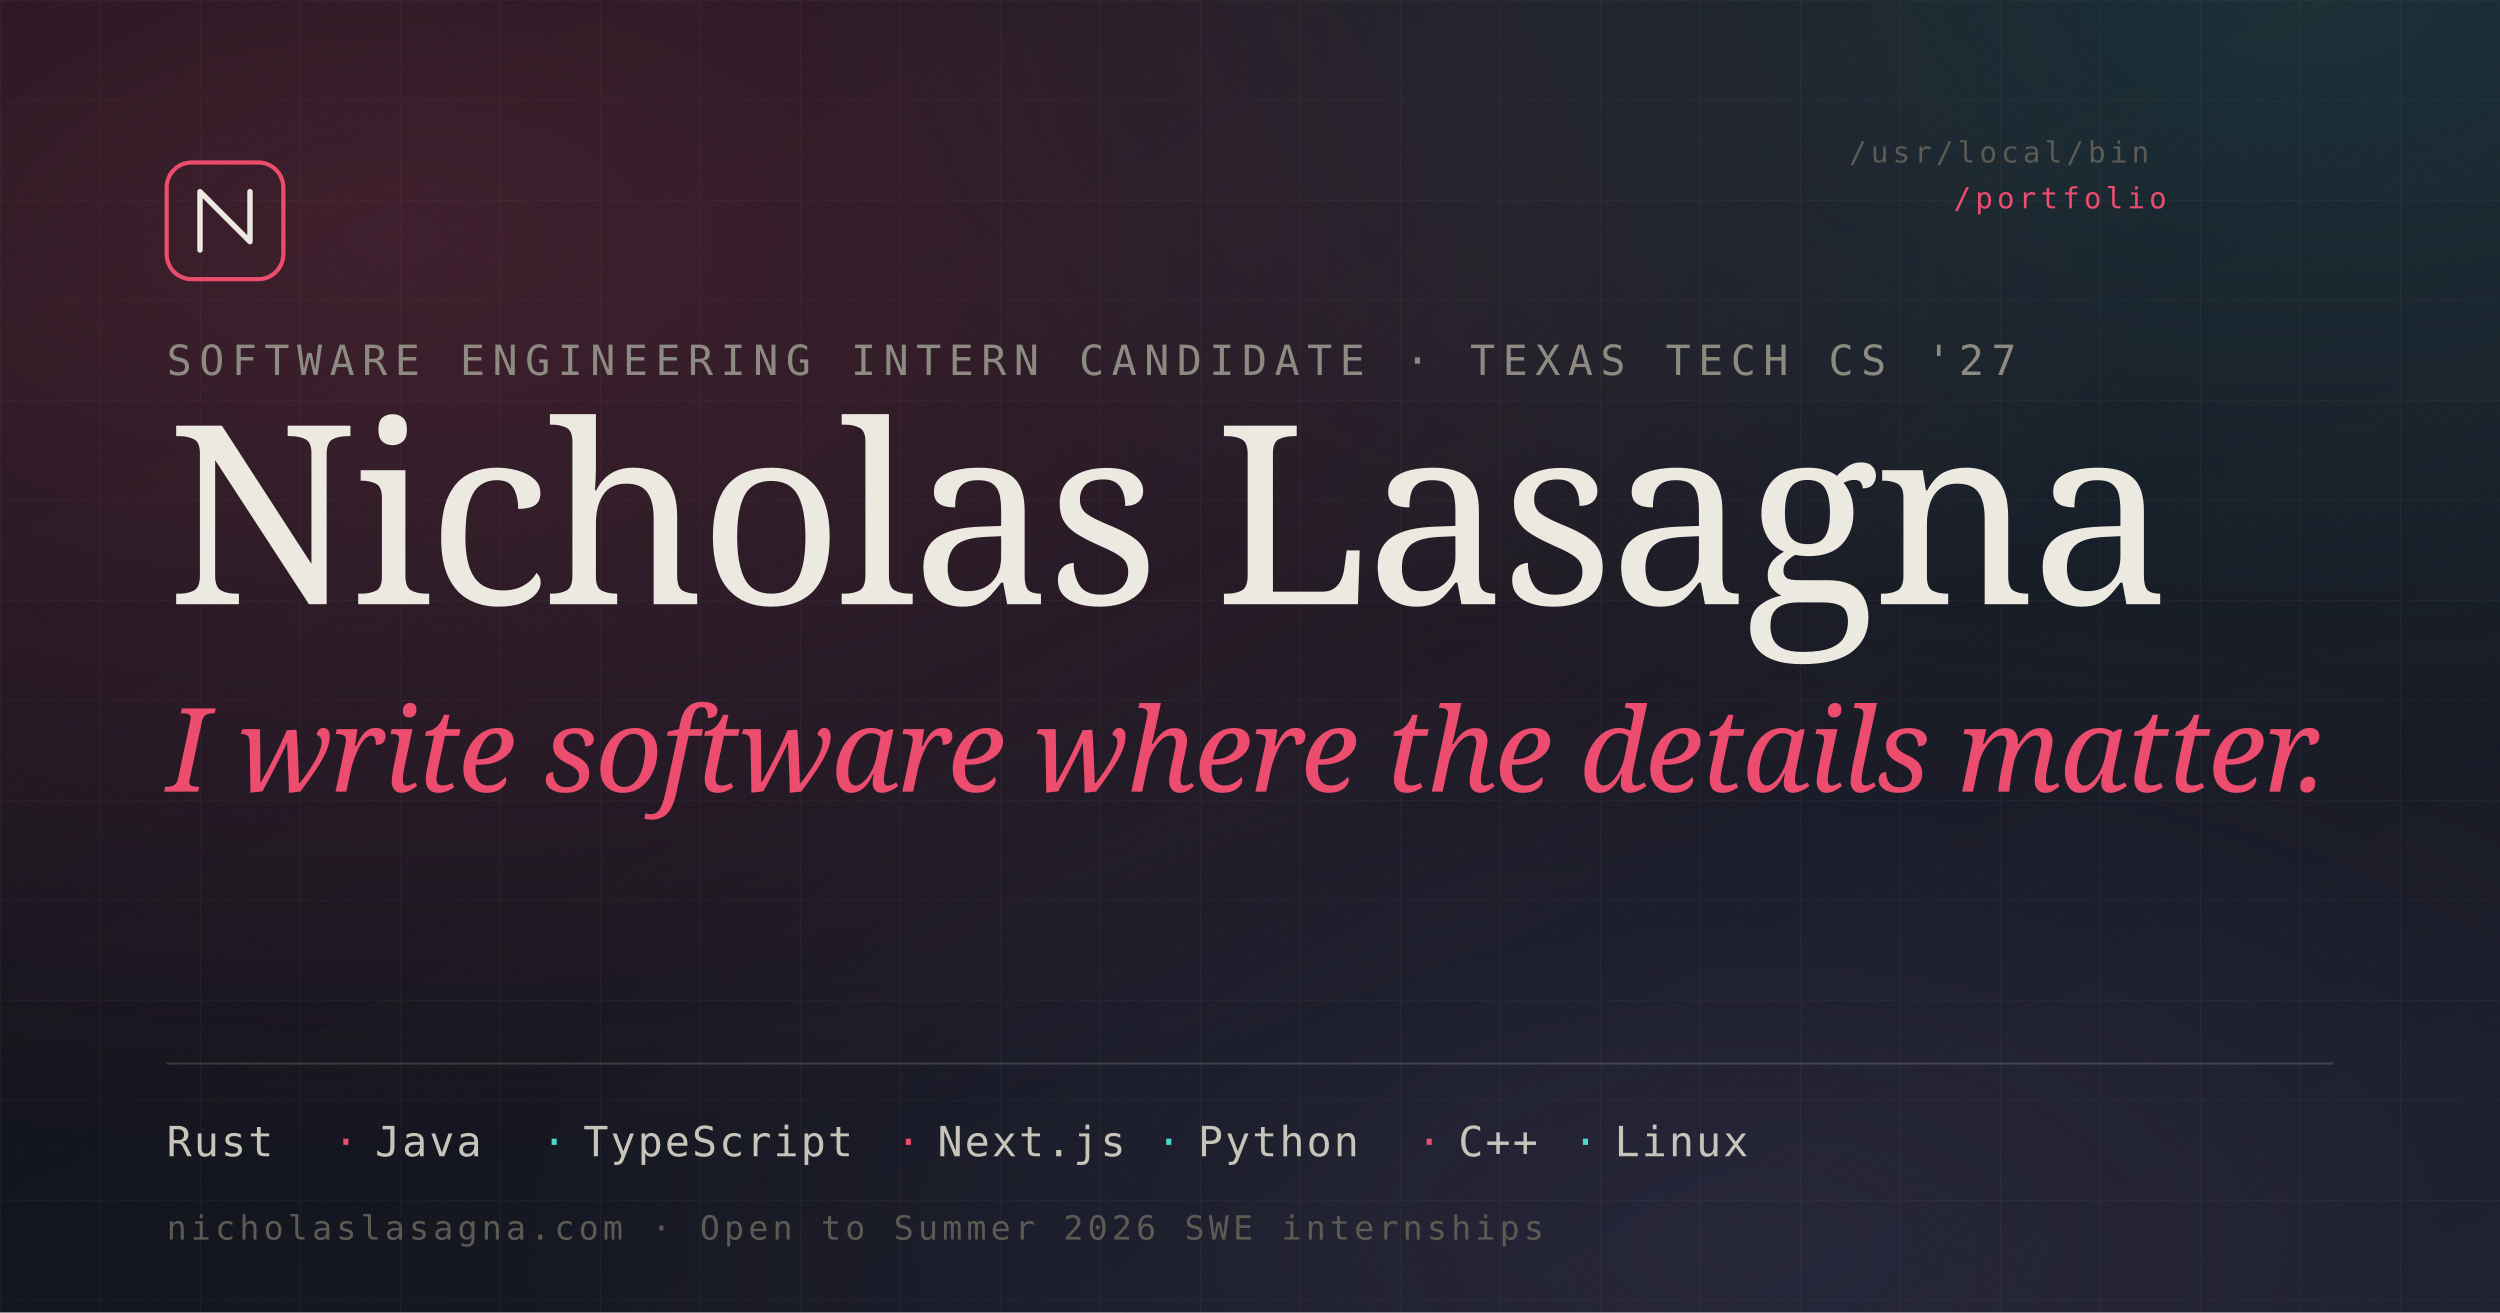
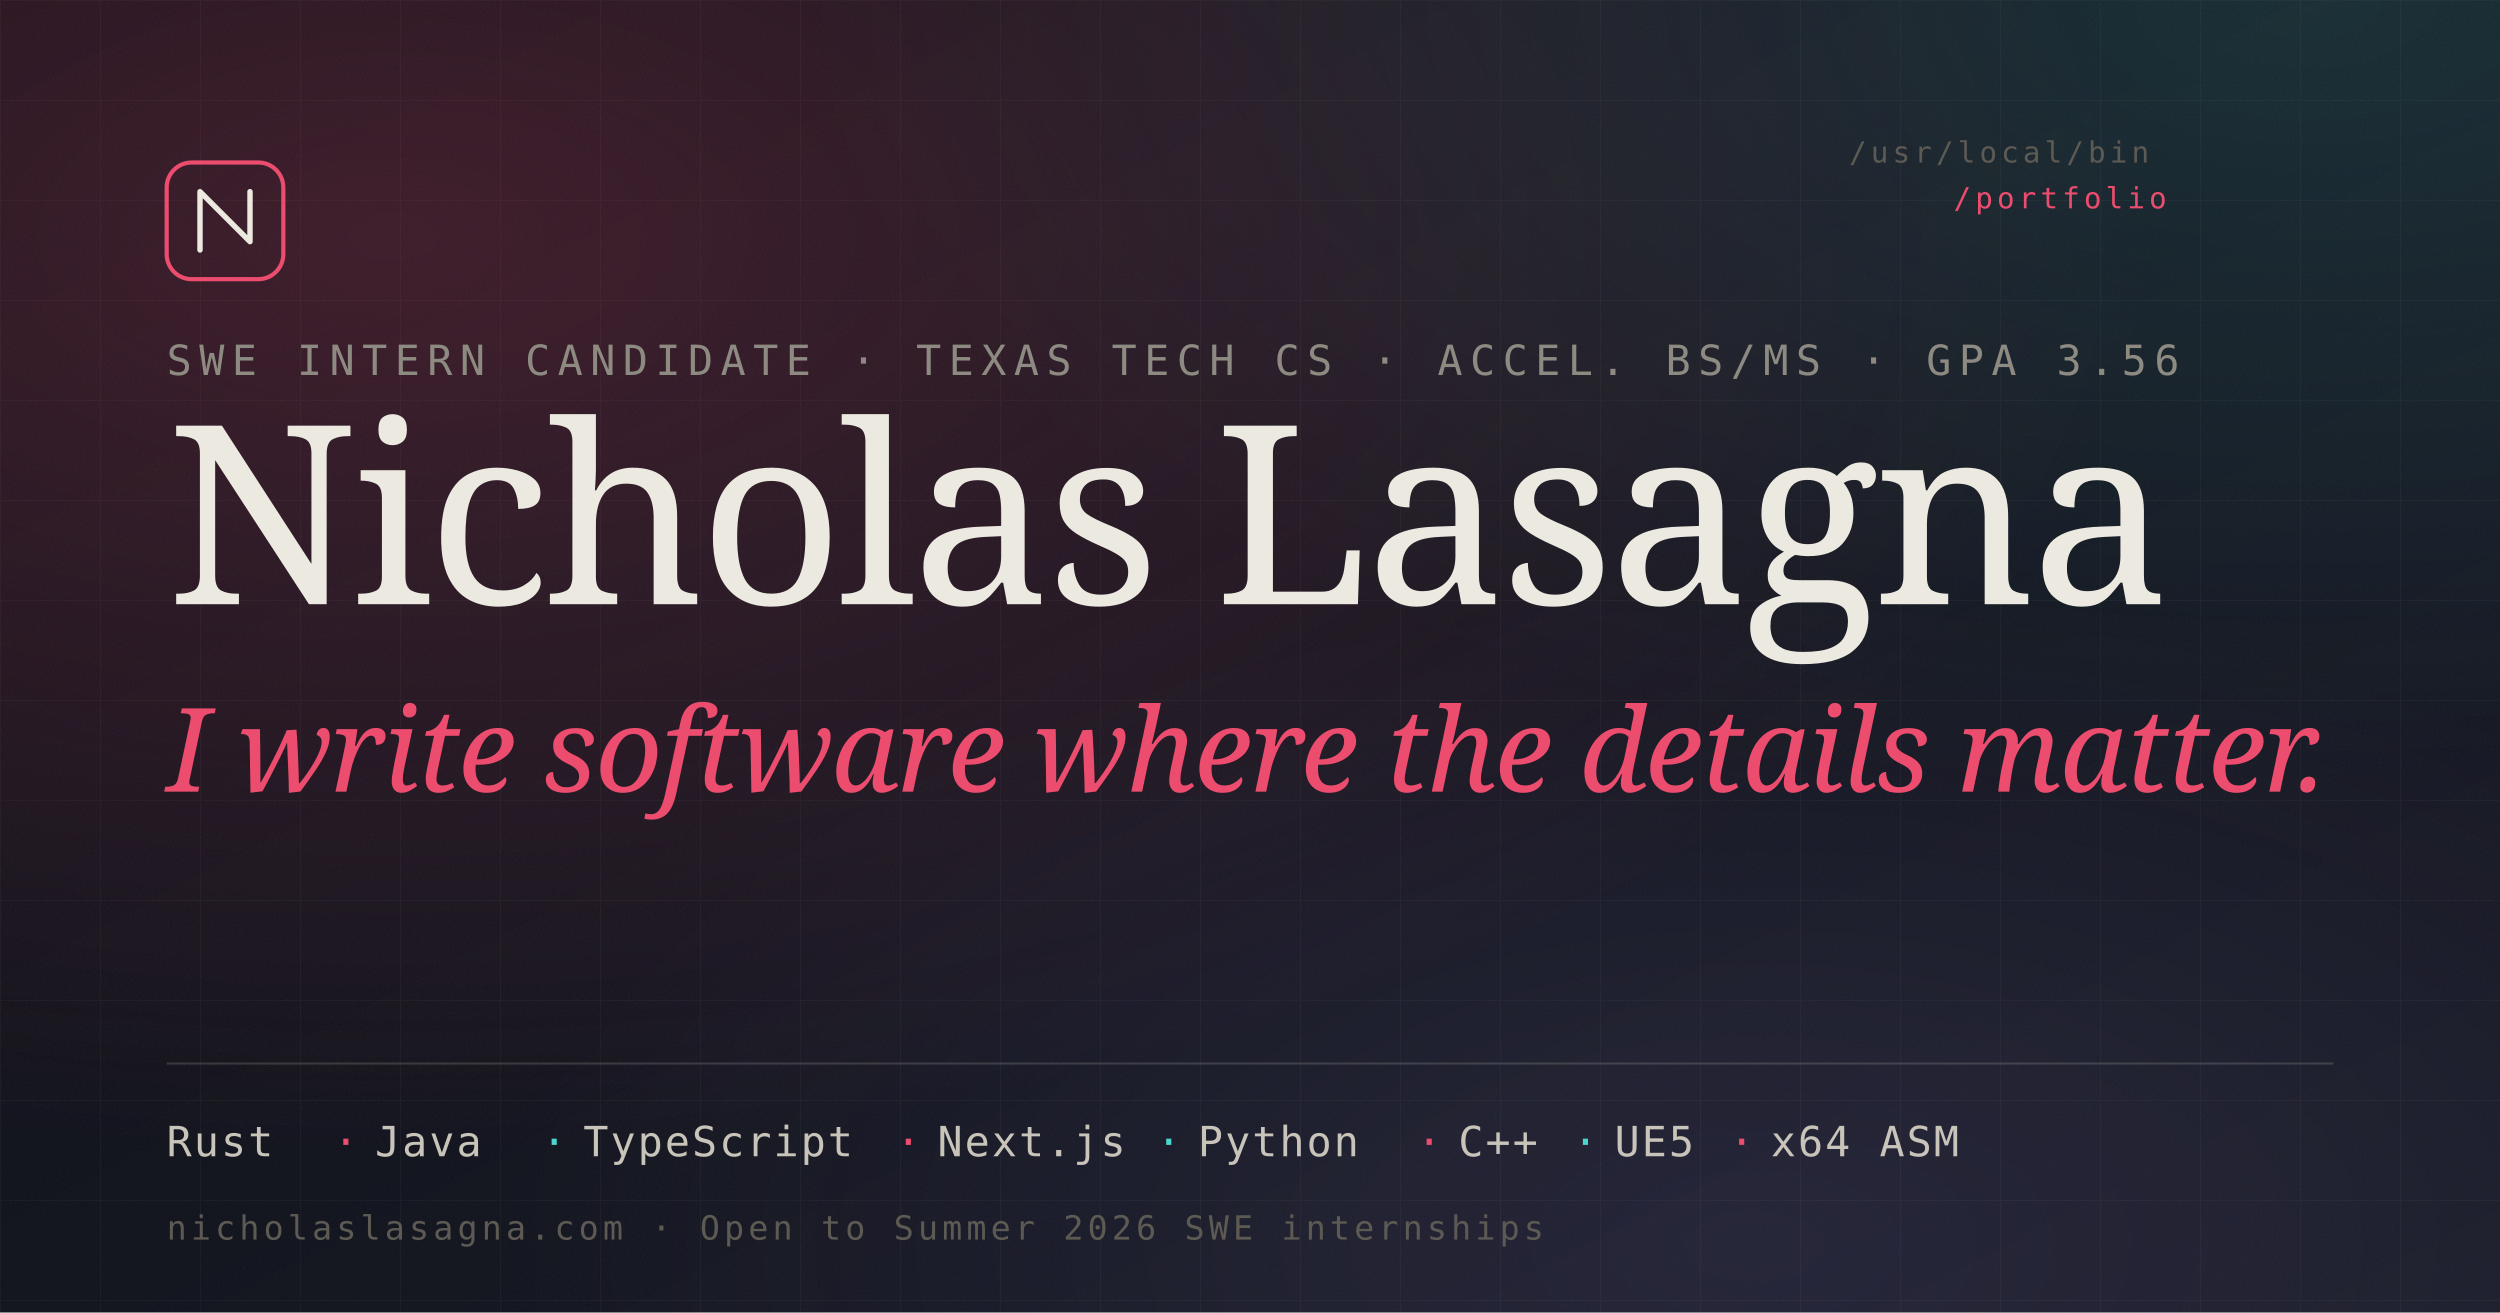
<svg xmlns="http://www.w3.org/2000/svg" viewBox="0 0 1200 630" width="1200" height="630">
  <defs>
    <linearGradient id="bg" x1="0" y1="0" x2="1" y2="1">
      <stop offset="0" stop-color="#0a0c14" />
      <stop offset="1" stop-color="#161824" />
    </linearGradient>
    <radialGradient id="bloom" cx="0.16" cy="0.18" r="0.7">
      <stop offset="0" stop-color="#ec4d6e" stop-opacity="0.22" />
      <stop offset="1" stop-color="#ec4d6e" stop-opacity="0" />
    </radialGradient>
    <radialGradient id="bloom2" cx="0.92" cy="0" r="0.6">
      <stop offset="0" stop-color="#4dd6cf" stop-opacity="0.14" />
      <stop offset="1" stop-color="#4dd6cf" stop-opacity="0" />
    </radialGradient>
    <radialGradient id="bloom3" cx="0.7" cy="0.95" r="0.5">
      <stop offset="0" stop-color="#b8a4ff" stop-opacity="0.10" />
      <stop offset="1" stop-color="#b8a4ff" stop-opacity="0" />
    </radialGradient>
    <pattern id="grid" width="48" height="48" patternUnits="userSpaceOnUse">
      <path d="M48 0H0V48" fill="none" stroke="rgba(236,233,224,0.04)" stroke-width="1" />
    </pattern>
    <filter id="grain">
      <feTurbulence type="fractalNoise" baseFrequency="0.9" numOctaves="2" stitchTiles="stitch" />
      <feColorMatrix values="0 0 0 0 1  0 0 0 0 1  0 0 0 0 1  0 0 0 0.06 0" />
    </filter>
  </defs>
  <rect width="1200" height="630" fill="url(#bg)" />
  <rect width="1200" height="630" fill="url(#grid)" />
  <rect width="1200" height="630" fill="url(#bloom)" />
  <rect width="1200" height="630" fill="url(#bloom2)" />
  <rect width="1200" height="630" fill="url(#bloom3)" />
  <rect width="1200" height="630" filter="url(#grain)" opacity="0.5" />
  <g transform="translate(80, 78)">
    <rect width="56" height="56" rx="12" fill="none" stroke="#ec4d6e" stroke-width="2" />
    <path d="M16 42V14l24 24V14" fill="none" stroke="#ece9e0" stroke-width="2.6" stroke-linecap="round" stroke-linejoin="round" />
  </g>
  <text x="80" y="180" font-family="ui-monospace, 'JetBrains Mono', Menlo, monospace" font-size="20" letter-spacing="3.6" fill="#8d8a82">
-     SOFTWARE ENGINEERING INTERN CANDIDATE · TEXAS TECH CS '27
+     SWE INTERN CANDIDATE · TEXAS TECH CS · ACCEL. BS/MS · GPA 3.56
  </text>
  <text x="80" y="290" font-family="'Instrument Serif', 'Iowan Old Style', Georgia, serif" font-size="120" fill="#ece9e0" letter-spacing="-2.4">
    Nicholas Lasagna
  </text>
  <text x="80" y="380" font-family="'Instrument Serif', Georgia, serif" font-style="italic" font-size="56" fill="#ec4d6e" letter-spacing="-0.8">
    I write software where the details matter.
  </text>
  <g transform="translate(80, 510)">
    <rect x="0" y="0" width="1040" height="1" fill="rgba(236,233,224,0.16)" />
  </g>
  <g font-family="ui-monospace, 'JetBrains Mono', Menlo, monospace" font-size="20" fill="#c8c4ba" letter-spacing="1">
    <text x="80" y="555">Rust</text>
    <text x="160" y="555" fill="#ec4d6e">·</text>
    <text x="180" y="555">Java</text>
    <text x="260" y="555" fill="#4dd6cf">·</text>
    <text x="280" y="555">TypeScript</text>
    <text x="430" y="555" fill="#ec4d6e">·</text>
    <text x="450" y="555">Next.js</text>
    <text x="555" y="555" fill="#4dd6cf">·</text>
    <text x="575" y="555">Python</text>
    <text x="680" y="555" fill="#ec4d6e">·</text>
    <text x="700" y="555">C++</text>
    <text x="755" y="555" fill="#4dd6cf">·</text>
-     <text x="775" y="555">Linux</text>
+     <text x="775" y="555">UE5</text>
+     <text x="830" y="555" fill="#ec4d6e">·</text>
+     <text x="850" y="555">x64 ASM</text>
  </g>
  <text x="80" y="595" font-family="ui-monospace, 'JetBrains Mono', Menlo, monospace" font-size="16" fill="#5d5a54" letter-spacing="2">
    nicholaslasagna.com  ·  Open to Summer 2026 SWE internships
  </text>
  <g transform="translate(1040, 78)">
    <text font-family="ui-monospace, monospace" font-size="14" fill="#5d5a54" letter-spacing="2">
      <tspan x="0" y="0" text-anchor="end">/usr/local/bin</tspan>
      <tspan x="0" y="22" text-anchor="end" fill="#ec4d6e">/portfolio</tspan>
    </text>
  </g>
</svg>
